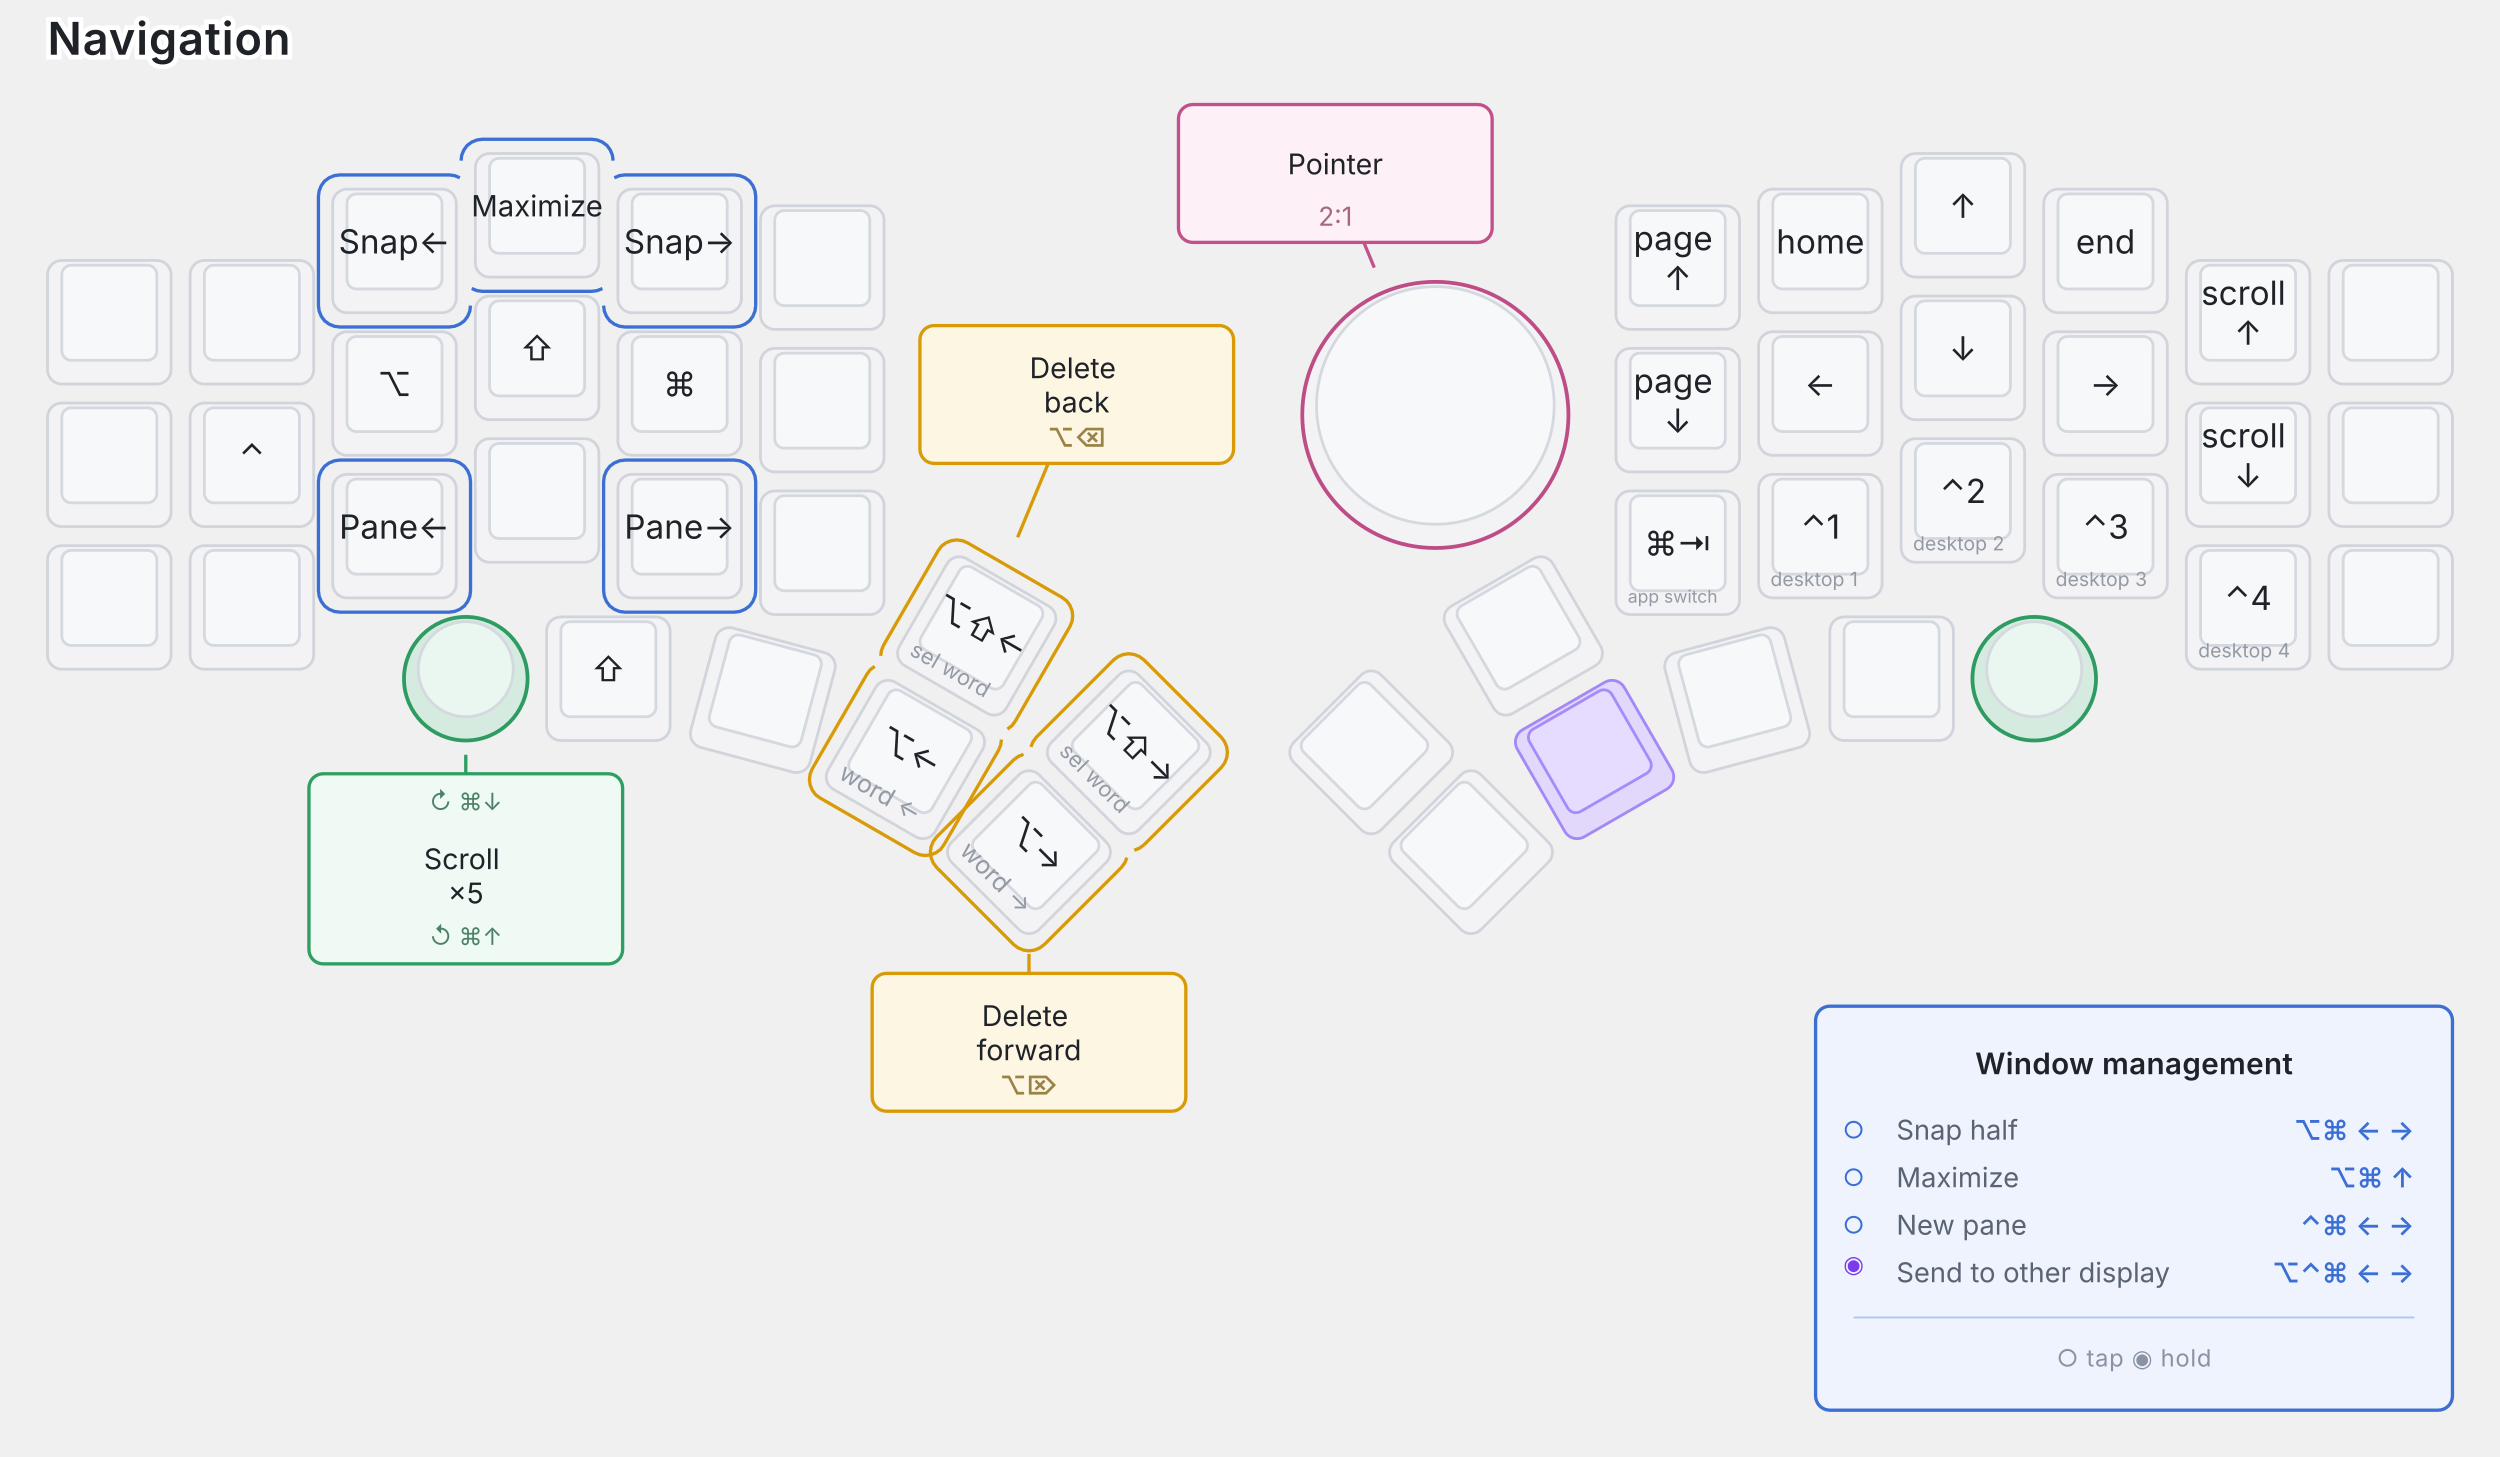
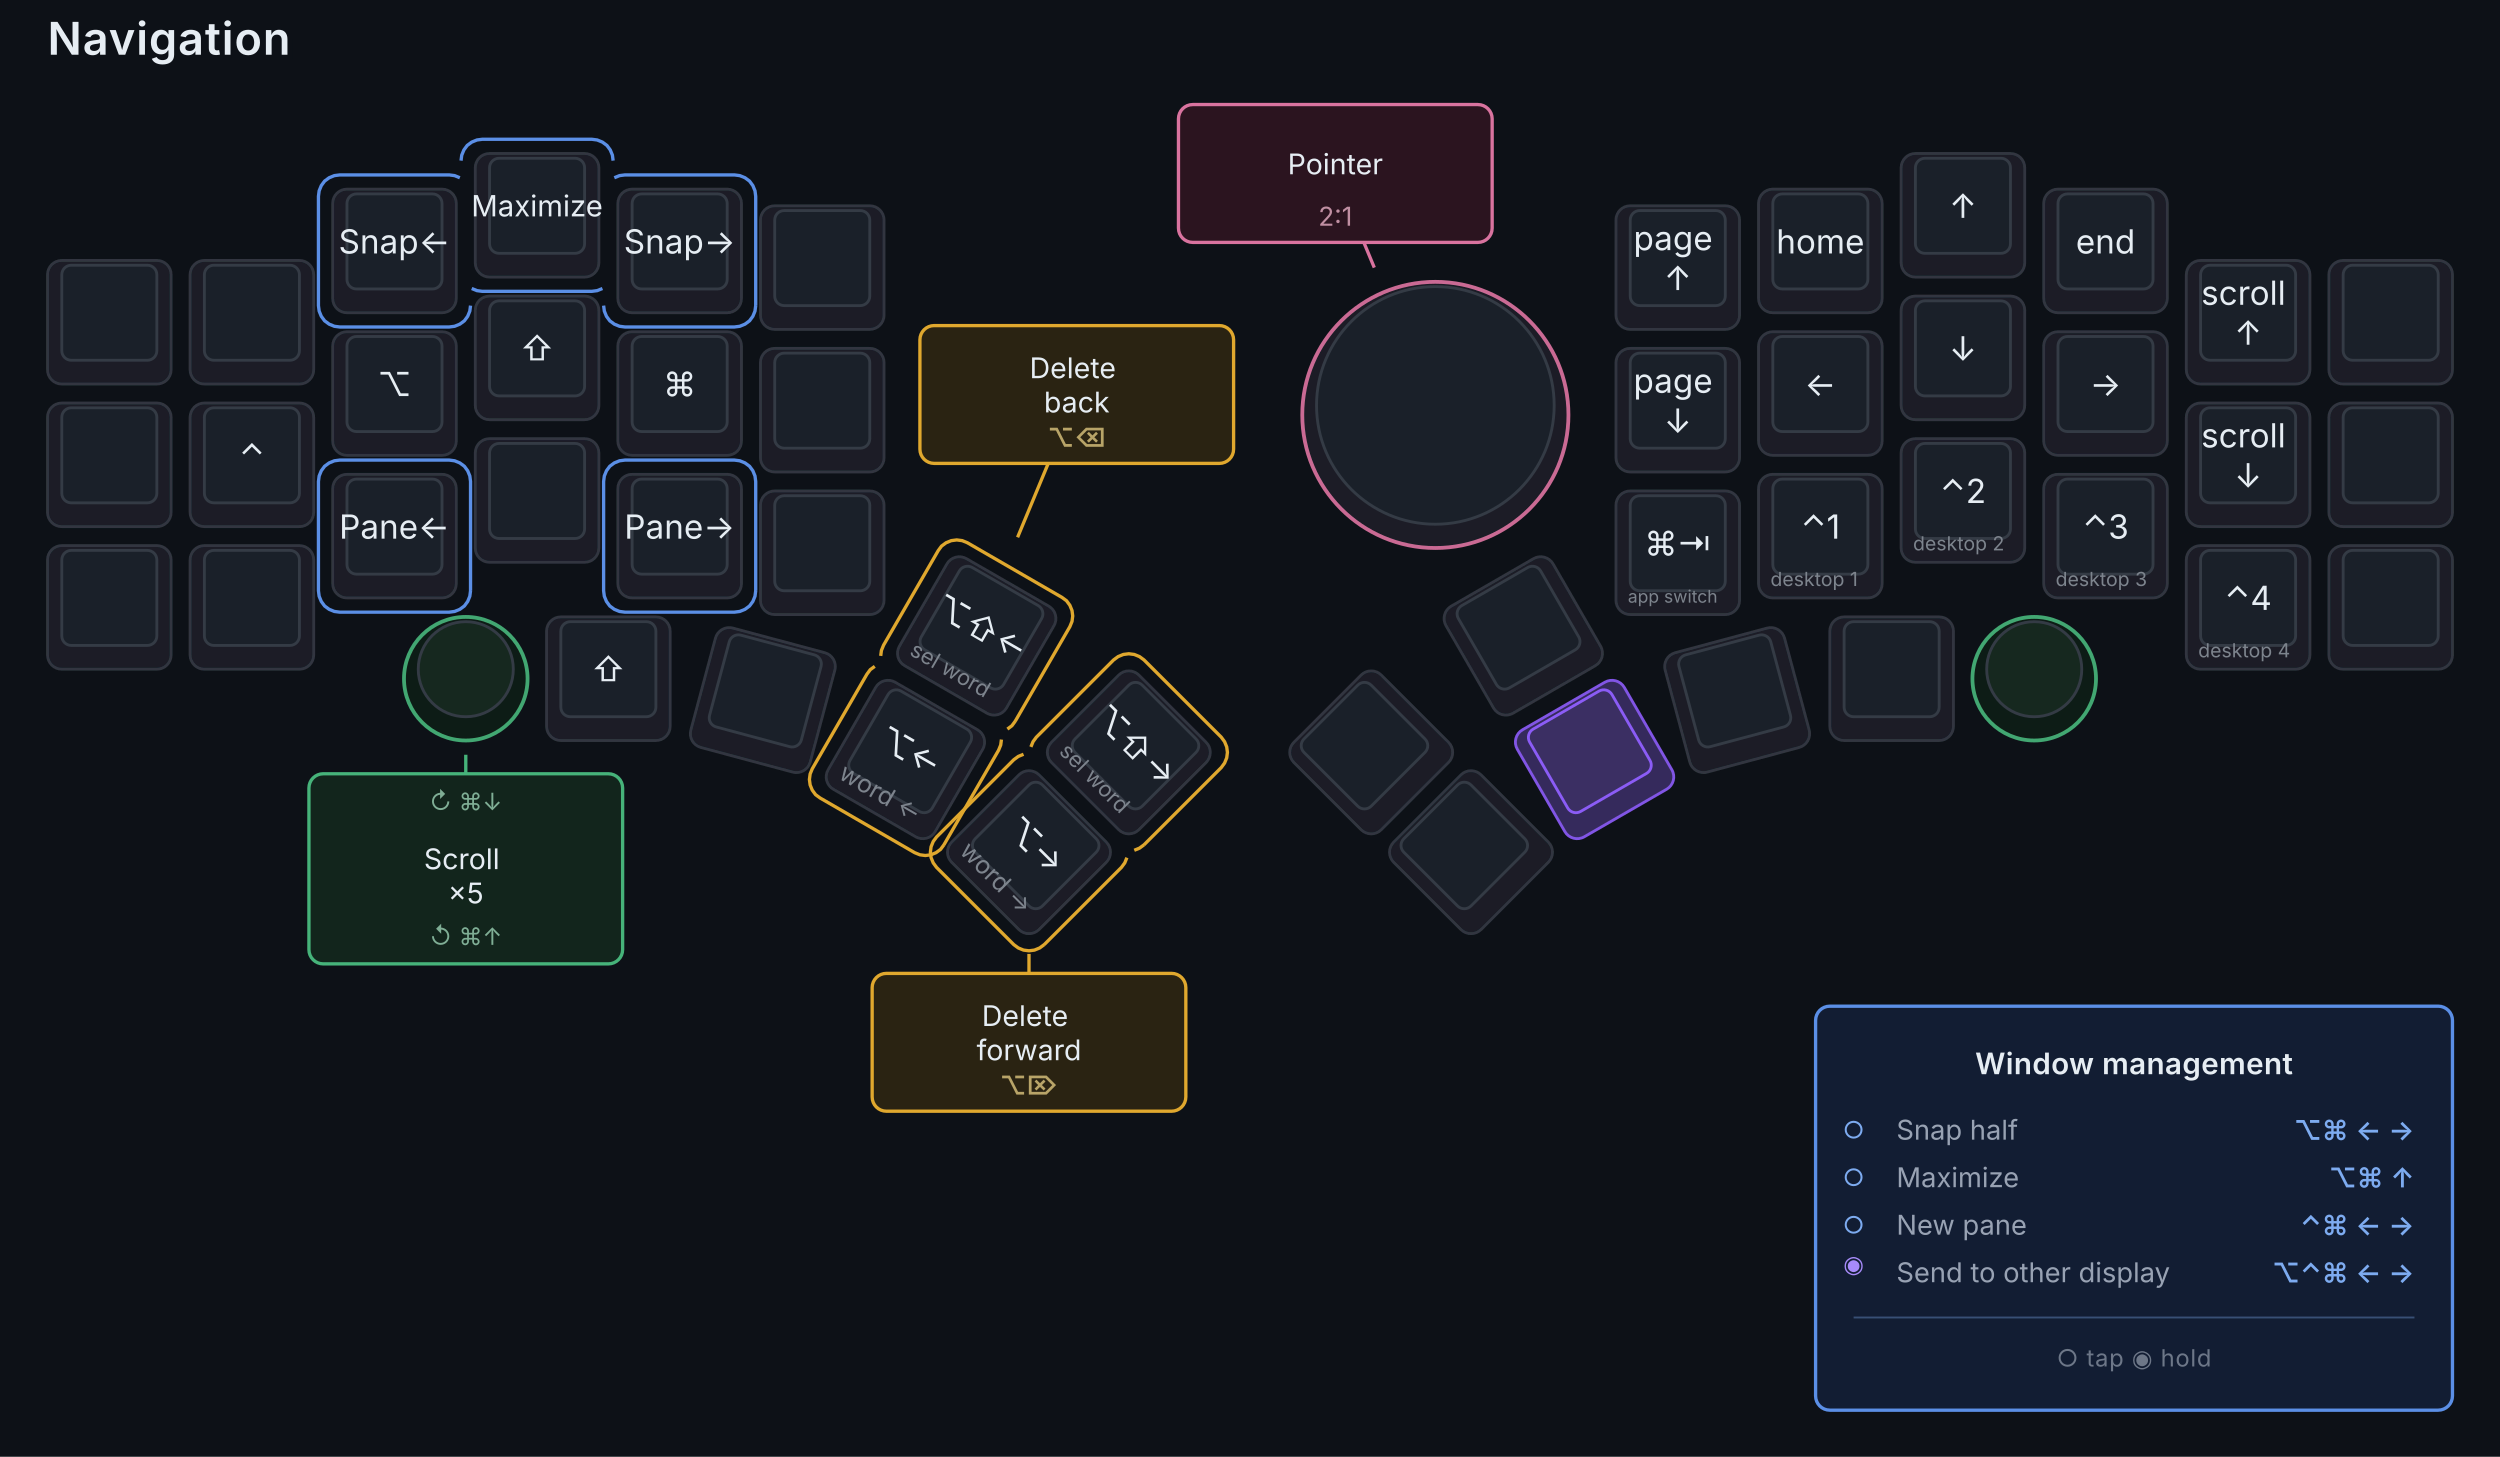
<svg xmlns="http://www.w3.org/2000/svg" width="1052" height="613" viewBox="0 0 1052 613" class="keymap">
  <defs />/* end glyphs */
<style>/* inherit to force styles through use tags */
svg path {
    fill: inherit;
}

/* font and background color specifications */
svg.keymap {
    font-family: SFMono-Regular,Consolas,Liberation Mono,Menlo,monospace;
    font-size: 14px;
    font-kerning: normal;
    text-rendering: optimizeLegibility;
    fill: #24292e;
}

/* default key styling */
rect.key {
    fill: #f6f8fa;
}

rect.key, rect.combo {
    stroke: #c9cccf;
    stroke-width: 1;
}

/* default key side styling, only used is draw_key_sides is set */
rect.side {
    filter: brightness(90%);
}

/* color accent for combo boxes */
rect.combo, rect.combo-separate {
    fill: #cdf;
}

/* color accent for held keys */
rect.held, rect.combo.held {
    fill: #fdd;
}

/* color accent for ghost (optional) keys */
rect.ghost, rect.combo.ghost {
    stroke-dasharray: 4, 4;
    stroke-width: 2;
}

text {
    text-anchor: middle;
    dominant-baseline: middle;
}

/* styling for layer labels */
text.label {
    font-weight: bold;
    text-anchor: start;
    stroke: white;
    stroke-width: 4;
    paint-order: stroke;
}

/* styling for optional footer */
text.footer {
    text-anchor: end;
    dominant-baseline: auto;
    stroke: white;
    stroke-width: 4;
    paint-order: stroke;
}

/* styling for combo tap, and key non-tap label text */
text.combo, text.hold, text.shifted, text.left, text.right, text.tl, text.tr, text.bl, text.br {
    font-size: 11px;
}

text.hold, text.bl, text.br {
    text-anchor: middle;
    dominant-baseline: auto;
}

text.shifted, text.tl, text.tr {
    text-anchor: middle;
    dominant-baseline: hanging;
}

text.left, text.tl, text.bl {
    text-anchor: start;
}

text.right, text.tr, text.br {
    text-anchor: end;
}

text.layer-activator {
    text-decoration: underline;
}

/* styling for hold/shifted label text in combo box */
text.combo.hold, text.combo.shifted, text.combo.left, text.combo.right {
    font-size: 8px;
}

/* lighter symbol for transparent keys */
text.trans {
    fill: #7b7e81;
}

/* styling for combo dendrons */
path.combo {
    stroke-width: 1;
    stroke: gray;
    fill: none;
}

/* Start Tabler Icons Cleanup */
/* cannot use height/width with glyphs */
.icon-tabler &gt; path {
    fill: inherit;
    stroke: inherit;
    stroke-width: 2;
}
/* hide tabler's default box */
.icon-tabler &gt; path[stroke="none"][fill="none"] {
    visibility: hidden;
}
/* End Tabler Icons Cleanup */

- @media (prefers-color-scheme: dark) {
svg.keymap { fill: #d1d6db; }
rect.key { fill: #3f4750; }
rect.key, rect.combo { stroke: #60666c; }
rect.combo, rect.combo-separate { fill: #1f3d7a; }
rect.held, rect.combo.held { fill: #854747; }
text.label, text.footer { stroke: black; }
text.trans { fill: #7e8184; }
path.combo { stroke: #7f7f7f; }

- }
svg.keymap {
  font-family: -apple-system, "SF Pro Text", "Segoe UI", Inter, Helvetica, Arial, sans-serif;
  font-size: 14px;
-   background-color: #ffffff;
-   fill: #1f2328;
-   color: #1f2328;  /* icon glyphs stroke with currentColor */
- }
- rect.key { fill: #f7f8fa; }
- rect.key, rect.combo { stroke: #d5d9df; stroke-width: 1.2; }
- rect.side { filter: brightness(96%); }
+   background-color: #0d1117;
+   fill: #e6edf3;
+   color: #e6edf3;  /* icon glyphs stroke with currentColor */
+ }
+ rect.backdrop { fill: #0d1117; }
+ rect.key { fill: #1a2029; }
+ rect.key, rect.combo { stroke: #343b45; stroke-width: 1.2; }
+ rect.side { filter: brightness(85%); }
/* thumb/layer keys that activate the drawn layer */
- rect.held, rect.combo.held { fill: #e6dcff; stroke: #a78bfa; }
+ rect.held, rect.combo.held { fill: #3b2f63; stroke: #8b5cf6; }
/* combos: one outline around the whole group of keys that triggers them,
   and a legend saying what it does over the keystroke it sends */
- path.combo-outline { stroke: #d99a07; stroke-width: 1.4; fill: none; }
- rect.combo { fill: #fdf6e3; stroke: #d99a07; stroke-width: 1.4; }
+ path.combo-outline { stroke: #e0a82e; stroke-width: 1.4; fill: none; }
+ rect.combo { fill: #2a2312; stroke: #e0a82e; stroke-width: 1.4; }
text.combo.tap { font-size: 12px; transform: translateY(-4px); }
- text.combo.hold { font-size: 11px; fill: #9a8347; transform: translateY(-5px); }
- path.combo-leader { stroke: #d99a07; stroke-width: 1.4; fill: none; }
+ text.combo.hold { font-size: 11px; fill: #b8a468; transform: translateY(-5px); }
+ path.combo-leader { stroke: #e0a82e; stroke-width: 1.4; fill: none; }
/* knobs get the same treatment as combos, in green */
- .knob rect.combo { fill: #eefaf3; stroke: #2f9e63; }
- path.combo-leader.knob { stroke: #2f9e63; }
+ .knob rect.combo { fill: #12251c; stroke: #46b37a; }
+ path.combo-leader.knob { stroke: #46b37a; }
/* the knob card is taller than combo_h, which is what positions these,
   so each line is pushed back out to its own edge */
- .knob text.combo.shifted { fill: #4c8168; font-size: 10px; transform: translateY(-5px); }
- .knob text.combo.hold { fill: #4c8168; font-size: 10px; font-weight: 400; transform: translateY(5px); }
+ .knob text.combo.shifted { fill: #7fae95; font-size: 10px; transform: translateY(-5px); }
+ .knob text.combo.hold { fill: #7fae95; font-size: 10px; font-weight: 400; transform: translateY(5px); }
.knob text.combo.tap { transform: translateY(3px); }
/* what a key does on hold, in the bottom-right corner ... */
- text.br { fill: #7c3aed; font-weight: 600; font-size: 12px; transform: translate(-3px, -3px); }
+ text.br { fill: #a78bfa; font-weight: 600; font-size: 12px; transform: translate(-3px, -3px); }
/* ... and what it is for, bottom-left */
- text.bl { fill: #939aa3; font-size: 10.5px; transform: translate(3px, -3px); }
+ text.bl { fill: #7d848d; font-size: 10.5px; transform: translate(3px, -3px); }
/* rotary encoders: round the keycap into a knob, and pull the clockwise /
   counter-clockwise legends off its edge */
- rect.encoder { rx: 50%; ry: 50%; fill: #e9f7f0; }
- rect.encoder.side { stroke: #2f9e63; stroke-width: 1.6; fill: #d9efe4; }
+ rect.encoder { rx: 50%; ry: 50%; fill: #16281f; }
+ rect.encoder.side { stroke: #46b37a; stroke-width: 1.6; fill: #101c15; }
/* the Cirque trackpad: not a key, drawn as its own round pad */
rect.trackpad { rx: 50%; ry: 50%; }
- rect.trackpad.side { stroke: #c2508a; stroke-width: 1.6; }
- .pad rect.combo { fill: #fdf0f6; stroke: #c2508a; }
- path.combo-leader.pad { stroke: #c2508a; }
- .pad text.combo.hold { fill: #a4677f; font-weight: 400; }
+ rect.trackpad.side { stroke: #d9739f; stroke-width: 1.6; }
+ .pad rect.combo { fill: #2b141f; stroke: #d9739f; }
+ path.combo-leader.pad { stroke: #d9739f; }
+ .pad text.combo.hold { fill: #c08fa2; font-weight: 400; }
/* note cards: a scheme shared by a group of keys, stated once beside them */
- .note rect.combo { fill: #eef3fd; stroke: #3b6fd4; }
- path.combo-outline.note, path.combo-leader.note { stroke: #3b6fd4; }
+ .note rect.combo { fill: #121d33; stroke: #5b8fe6; }
+ path.combo-outline.note, path.combo-leader.note { stroke: #5b8fe6; }
/* class rules, not text-anchor attributes: the sheet sets text-anchor on
   every `text` and a presentation attribute cannot outrank it */
.note text.note-title { font-size: 12.5px; font-weight: 600; letter-spacing: 0.01em; }
- .note text.note-label { font-size: 11.5px; fill: #5a6373; text-anchor: start; }
- .note text.note-chord { font-size: 11.5px; fill: #3b6fd4; font-weight: 600; text-anchor: end; }
+ .note text.note-label { font-size: 11.5px; fill: #98a2b3; text-anchor: start; }
+ .note text.note-chord { font-size: 11.5px; fill: #7dabf0; font-weight: 600; text-anchor: end; }
.note text.note-mark { font-size: 10px; text-anchor: middle; }
- .note text.note-mark.tap { fill: #3b6fd4; }
- .note text.note-mark.hold { fill: #7c3aed; }
- .note path.note-rule { stroke: #3b6fd4; stroke-width: 0.8; opacity: 0.35; }
- .note text.note-key { font-size: 10px; fill: #8a93a3; letter-spacing: 0.03em; }
+ .note text.note-mark.tap { fill: #7dabf0; }
+ .note text.note-mark.hold { fill: #a78bfa; }
+ .note path.note-rule { stroke: #7dabf0; stroke-width: 0.8; opacity: 0.35; }
+ .note text.note-key { font-size: 10px; fill: #6d7788; letter-spacing: 0.03em; }
text.encoder.shifted { transform: translateY(4px); }
text.encoder.hold { transform: translateY(-4px); }
- text.hold { fill: #7c3aed; font-weight: 600; }
- text.shifted { fill: #7c7f88; font-size: 10.5px; transform: translateY(3px); }
- text.trans { fill: #b9bec6; }
+ text.hold { fill: #a78bfa; font-weight: 600; }
+ text.shifted { fill: #8b929c; font-size: 10.5px; transform: translateY(3px); }
+ text.trans { fill: #4d545e; }
text.label { font-size: 19px; font-weight: 600; letter-spacing: 0.02em; }
- path.combo { stroke: #93c5fd; }
- @media (prefers-color-scheme: dark) {
-   svg.keymap { background-color: #0d1117; fill: #e6edf3; color: #e6edf3; }
-   rect.key { fill: #1a2029; }
-   rect.key, rect.combo { stroke: #343b45; }
-   rect.side { filter: brightness(85%); }
-   rect.held, rect.combo.held { fill: #3b2f63; stroke: #8b5cf6; }
-   path.combo-outline, path.combo-leader { stroke: #e0a82e; }
-   rect.combo { fill: #2a2312; stroke: #e0a82e; }
-   text.combo.hold { fill: #b8a468; }
-   .knob rect.combo { fill: #12251c; stroke: #46b37a; }
-   path.combo-leader.knob { stroke: #46b37a; }
-   rect.encoder { fill: #16281f; }
-   rect.encoder.side { stroke: #46b37a; fill: #101c15; }
-   rect.trackpad.side { stroke: #d9739f; }
-   .pad rect.combo { fill: #2b141f; stroke: #d9739f; }
-   path.combo-leader.pad { stroke: #d9739f; }
-   .pad text.combo.hold { fill: #c08fa2; }
-   .note rect.combo { fill: #121d33; stroke: #5b8fe6; }
-   path.combo-outline.note, path.combo-leader.note { stroke: #5b8fe6; }
-   .note text.note-label { fill: #98a2b3; }
-   .note text.note-chord, .note text.note-mark.tap { fill: #7dabf0; }
-   .note text.note-mark.hold { fill: #a78bfa; }
-   .note path.note-rule { stroke: #7dabf0; }
-   .note text.note-key { fill: #6d7788; }
-   .knob text.combo.shifted, .knob text.combo.hold { fill: #7fae95; }
-   text.br { fill: #a78bfa; }
-   text.bl { fill: #7d848d; }
-   text.hold { fill: #a78bfa; }
-   text.shifted { fill: #8b929c; }
-   text.trans { fill: #4d545e; }
-   text.label, text.footer { stroke: #0d1117; }
-   path.combo { stroke: #2f6fb0; }
- }
+ text.label, text.footer { stroke: #0d1117; }
+ path.combo { stroke: #2f6fb0; }
</style>
+   <rect class="backdrop" x="0" y="0" width="1052" height="613" />
  <g transform="translate(20, 0)" class="layer-Navigation">
    <text x="0" y="16" class="label" id="Navigation">Navigation</text>
    <g transform="translate(-4.0, 60.6)">
      <g transform="translate(30, 75)" class="key keypos-0">
        <rect rx="6" ry="6" x="-26" y="-26" width="52" height="52" class="key side" />
        <rect rx="4" ry="4" x="-20" y="-24" width="40" height="40" class="key" />
      </g>
      <g transform="translate(90, 75)" class="key keypos-1">
        <rect rx="6" ry="6" x="-26" y="-26" width="52" height="52" class="key side" />
        <rect rx="4" ry="4" x="-20" y="-24" width="40" height="40" class="key" />
      </g>
      <g transform="translate(150, 45)" class="key keypos-2">
        <rect rx="6" ry="6" x="-26" y="-26" width="52" height="52" class="key side" />
        <rect rx="4" ry="4" x="-20" y="-24" width="40" height="40" class="key" />
        <text x="0" y="-4" class="key tap">Snap←</text>
      </g>
      <g transform="translate(210, 30)" class="key keypos-3">
        <rect rx="6" ry="6" x="-26" y="-26" width="52" height="52" class="key side" />
        <rect rx="4" ry="4" x="-20" y="-24" width="40" height="40" class="key" />
        <text x="0" y="-4" class="key tap">
          <tspan style="font-size: 88%">Maximize</tspan>
        </text>
      </g>
      <g transform="translate(270, 45)" class="key keypos-4">
        <rect rx="6" ry="6" x="-26" y="-26" width="52" height="52" class="key side" />
        <rect rx="4" ry="4" x="-20" y="-24" width="40" height="40" class="key" />
        <text x="0" y="-4" class="key tap">Snap→</text>
      </g>
      <g transform="translate(330, 52)" class="key keypos-5">
        <rect rx="6" ry="6" x="-26" y="-26" width="52" height="52" class="key side" />
        <rect rx="4" ry="4" x="-20" y="-24" width="40" height="40" class="key" />
      </g>
      <g transform="translate(690, 52)" class="key keypos-6">
        <rect rx="6" ry="6" x="-26" y="-26" width="52" height="52" class="key side" />
        <rect rx="4" ry="4" x="-20" y="-24" width="40" height="40" class="key" />
        <text x="0" y="-4" class="key tap">
          <tspan x="0" dy="-0.6em">page</tspan>
          <tspan x="0" dy="1.2em">↑</tspan>
        </text>
      </g>
      <g transform="translate(750, 45)" class="key keypos-7">
        <rect rx="6" ry="6" x="-26" y="-26" width="52" height="52" class="key side" />
        <rect rx="4" ry="4" x="-20" y="-24" width="40" height="40" class="key" />
        <text x="0" y="-4" class="key tap">home</text>
      </g>
      <g transform="translate(810, 30)" class="key keypos-8">
        <rect rx="6" ry="6" x="-26" y="-26" width="52" height="52" class="key side" />
        <rect rx="4" ry="4" x="-20" y="-24" width="40" height="40" class="key" />
        <text x="0" y="-4" class="key tap">↑</text>
      </g>
      <g transform="translate(870, 45)" class="key keypos-9">
        <rect rx="6" ry="6" x="-26" y="-26" width="52" height="52" class="key side" />
        <rect rx="4" ry="4" x="-20" y="-24" width="40" height="40" class="key" />
        <text x="0" y="-4" class="key tap">end</text>
      </g>
      <g transform="translate(930, 75)" class="key keypos-10">
        <rect rx="6" ry="6" x="-26" y="-26" width="52" height="52" class="key side" />
        <rect rx="4" ry="4" x="-20" y="-24" width="40" height="40" class="key" />
        <text x="0" y="-4" class="key tap">
          <tspan x="0" dy="-0.6em">scroll</tspan>
          <tspan x="0" dy="1.2em">↑</tspan>
        </text>
      </g>
      <g transform="translate(990, 75)" class="key keypos-11">
        <rect rx="6" ry="6" x="-26" y="-26" width="52" height="52" class="key side" />
        <rect rx="4" ry="4" x="-20" y="-24" width="40" height="40" class="key" />
      </g>
      <g transform="translate(30, 135)" class="key keypos-12">
        <rect rx="6" ry="6" x="-26" y="-26" width="52" height="52" class="key side" />
        <rect rx="4" ry="4" x="-20" y="-24" width="40" height="40" class="key" />
      </g>
      <g transform="translate(90, 135)" class="key keypos-13">
        <rect rx="6" ry="6" x="-26" y="-26" width="52" height="52" class="key side" />
        <rect rx="4" ry="4" x="-20" y="-24" width="40" height="40" class="key" />
        <text x="0" y="-4" class="key tap">⌃</text>
      </g>
      <g transform="translate(150, 105)" class="key keypos-14">
        <rect rx="6" ry="6" x="-26" y="-26" width="52" height="52" class="key side" />
        <rect rx="4" ry="4" x="-20" y="-24" width="40" height="40" class="key" />
        <text x="0" y="-4" class="key tap">⌥</text>
      </g>
      <g transform="translate(210, 90)" class="key keypos-15">
        <rect rx="6" ry="6" x="-26" y="-26" width="52" height="52" class="key side" />
        <rect rx="4" ry="4" x="-20" y="-24" width="40" height="40" class="key" />
        <text x="0" y="-4" class="key tap">⇧</text>
      </g>
      <g transform="translate(270, 105)" class="key keypos-16">
        <rect rx="6" ry="6" x="-26" y="-26" width="52" height="52" class="key side" />
        <rect rx="4" ry="4" x="-20" y="-24" width="40" height="40" class="key" />
        <text x="0" y="-4" class="key tap">⌘</text>
      </g>
      <g transform="translate(330, 112)" class="key keypos-17">
        <rect rx="6" ry="6" x="-26" y="-26" width="52" height="52" class="key side" />
        <rect rx="4" ry="4" x="-20" y="-24" width="40" height="40" class="key" />
      </g>
      <g transform="translate(690, 112)" class="key keypos-18">
        <rect rx="6" ry="6" x="-26" y="-26" width="52" height="52" class="key side" />
        <rect rx="4" ry="4" x="-20" y="-24" width="40" height="40" class="key" />
        <text x="0" y="-4" class="key tap">
          <tspan x="0" dy="-0.6em">page</tspan>
          <tspan x="0" dy="1.2em">↓</tspan>
        </text>
      </g>
      <g transform="translate(750, 105)" class="key keypos-19">
        <rect rx="6" ry="6" x="-26" y="-26" width="52" height="52" class="key side" />
        <rect rx="4" ry="4" x="-20" y="-24" width="40" height="40" class="key" />
        <text x="0" y="-4" class="key tap">←</text>
      </g>
      <g transform="translate(810, 90)" class="key keypos-20">
        <rect rx="6" ry="6" x="-26" y="-26" width="52" height="52" class="key side" />
        <rect rx="4" ry="4" x="-20" y="-24" width="40" height="40" class="key" />
        <text x="0" y="-4" class="key tap">↓</text>
      </g>
      <g transform="translate(870, 105)" class="key keypos-21">
        <rect rx="6" ry="6" x="-26" y="-26" width="52" height="52" class="key side" />
        <rect rx="4" ry="4" x="-20" y="-24" width="40" height="40" class="key" />
        <text x="0" y="-4" class="key tap">→</text>
      </g>
      <g transform="translate(930, 135)" class="key keypos-22">
        <rect rx="6" ry="6" x="-26" y="-26" width="52" height="52" class="key side" />
        <rect rx="4" ry="4" x="-20" y="-24" width="40" height="40" class="key" />
        <text x="0" y="-4" class="key tap">
          <tspan x="0" dy="-0.6em">scroll</tspan>
          <tspan x="0" dy="1.2em">↓</tspan>
        </text>
      </g>
      <g transform="translate(990, 135)" class="key keypos-23">
        <rect rx="6" ry="6" x="-26" y="-26" width="52" height="52" class="key side" />
        <rect rx="4" ry="4" x="-20" y="-24" width="40" height="40" class="key" />
      </g>
      <g transform="translate(30, 195)" class="key keypos-24">
        <rect rx="6" ry="6" x="-26" y="-26" width="52" height="52" class="key side" />
        <rect rx="4" ry="4" x="-20" y="-24" width="40" height="40" class="key" />
      </g>
      <g transform="translate(90, 195)" class="key keypos-25">
        <rect rx="6" ry="6" x="-26" y="-26" width="52" height="52" class="key side" />
        <rect rx="4" ry="4" x="-20" y="-24" width="40" height="40" class="key" />
      </g>
      <g transform="translate(150, 165)" class="key keypos-26">
        <rect rx="6" ry="6" x="-26" y="-26" width="52" height="52" class="key side" />
        <rect rx="4" ry="4" x="-20" y="-24" width="40" height="40" class="key" />
        <text x="0" y="-4" class="key tap">Pane←</text>
      </g>
      <g transform="translate(210, 150)" class="key keypos-27">
        <rect rx="6" ry="6" x="-26" y="-26" width="52" height="52" class="key side" />
        <rect rx="4" ry="4" x="-20" y="-24" width="40" height="40" class="key" />
      </g>
      <g transform="translate(270, 165)" class="key keypos-28">
        <rect rx="6" ry="6" x="-26" y="-26" width="52" height="52" class="key side" />
        <rect rx="4" ry="4" x="-20" y="-24" width="40" height="40" class="key" />
        <text x="0" y="-4" class="key tap">Pane→</text>
      </g>
      <g transform="translate(330, 172)" class="key keypos-29">
        <rect rx="6" ry="6" x="-26" y="-26" width="52" height="52" class="key side" />
        <rect rx="4" ry="4" x="-20" y="-24" width="40" height="40" class="key" />
      </g>
      <g transform="translate(395, 207) rotate(30.0)" class="key keypos-30">
        <rect rx="6" ry="6" x="-26" y="-26" width="52" height="52" class="key side" />
        <rect rx="4" ry="4" x="-20" y="-24" width="40" height="40" class="key" />
        <text x="0" y="-4" class="key tap">⌥⇧←</text>
        <text x="-24" y="24" class="key bl">
          <tspan style="font-size: 88%">sel word</tspan>
        </text>
      </g>
      <g transform="translate(459, 256) rotate(45.0)" class="key keypos-31">
        <rect rx="6" ry="6" x="-26" y="-26" width="52" height="52" class="key side" />
        <rect rx="4" ry="4" x="-20" y="-24" width="40" height="40" class="key" />
        <text x="0" y="-4" class="key tap">⌥⇧→</text>
        <text x="-24" y="24" class="key bl">
          <tspan style="font-size: 88%">sel word</tspan>
        </text>
      </g>
      <g transform="translate(561, 256) rotate(-45.0)" class="key keypos-32">
        <rect rx="6" ry="6" x="-26" y="-26" width="52" height="52" class="key side" />
        <rect rx="4" ry="4" x="-20" y="-24" width="40" height="40" class="key" />
      </g>
      <g transform="translate(625, 207) rotate(-30.0)" class="key keypos-33">
        <rect rx="6" ry="6" x="-26" y="-26" width="52" height="52" class="key side" />
        <rect rx="4" ry="4" x="-20" y="-24" width="40" height="40" class="key" />
      </g>
      <g transform="translate(690, 172)" class="key keypos-34">
        <rect rx="6" ry="6" x="-26" y="-26" width="52" height="52" class="key side" />
        <rect rx="4" ry="4" x="-20" y="-24" width="40" height="40" class="key" />
        <text x="0" y="-4" class="key tap">⌘⇥</text>
        <text x="-24" y="24" class="key bl">
          <tspan style="font-size: 70%">app switch</tspan>
        </text>
      </g>
      <g transform="translate(750, 165)" class="key keypos-35">
        <rect rx="6" ry="6" x="-26" y="-26" width="52" height="52" class="key side" />
        <rect rx="4" ry="4" x="-20" y="-24" width="40" height="40" class="key" />
        <text x="0" y="-4" class="key tap">⌃1</text>
        <text x="-24" y="24" class="key bl">
          <tspan style="font-size: 78%">desktop 1</tspan>
        </text>
      </g>
      <g transform="translate(810, 150)" class="key keypos-36">
        <rect rx="6" ry="6" x="-26" y="-26" width="52" height="52" class="key side" />
        <rect rx="4" ry="4" x="-20" y="-24" width="40" height="40" class="key" />
        <text x="0" y="-4" class="key tap">⌃2</text>
        <text x="-24" y="24" class="key bl">
          <tspan style="font-size: 78%">desktop 2</tspan>
        </text>
      </g>
      <g transform="translate(870, 165)" class="key keypos-37">
        <rect rx="6" ry="6" x="-26" y="-26" width="52" height="52" class="key side" />
        <rect rx="4" ry="4" x="-20" y="-24" width="40" height="40" class="key" />
        <text x="0" y="-4" class="key tap">⌃3</text>
        <text x="-24" y="24" class="key bl">
          <tspan style="font-size: 78%">desktop 3</tspan>
        </text>
      </g>
      <g transform="translate(930, 195)" class="key keypos-38">
        <rect rx="6" ry="6" x="-26" y="-26" width="52" height="52" class="key side" />
        <rect rx="4" ry="4" x="-20" y="-24" width="40" height="40" class="key" />
        <text x="0" y="-4" class="key tap">⌃4</text>
        <text x="-24" y="24" class="key bl">
          <tspan style="font-size: 78%">desktop 4</tspan>
        </text>
      </g>
      <g transform="translate(990, 195)" class="key keypos-39">
        <rect rx="6" ry="6" x="-26" y="-26" width="52" height="52" class="key side" />
        <rect rx="4" ry="4" x="-20" y="-24" width="40" height="40" class="key" />
      </g>
      <g transform="translate(180, 225)" class="key encoder keypos-40">
        <rect rx="6" ry="6" x="-26" y="-26" width="52" height="52" class="key encoder side" />
        <rect rx="4" ry="4" x="-20" y="-24" width="40" height="40" class="key encoder" />
      </g>
      <g transform="translate(240, 225)" class="key keypos-41">
        <rect rx="6" ry="6" x="-26" y="-26" width="52" height="52" class="key side" />
        <rect rx="4" ry="4" x="-20" y="-24" width="40" height="40" class="key" />
        <text x="0" y="-4" class="key tap">⇧</text>
      </g>
      <g transform="translate(305, 234) rotate(15.0)" class="key keypos-42">
        <rect rx="6" ry="6" x="-26" y="-26" width="52" height="52" class="key side" />
        <rect rx="4" ry="4" x="-20" y="-24" width="40" height="40" class="key" />
      </g>
      <g transform="translate(365, 259) rotate(30.0)" class="key keypos-43">
        <rect rx="6" ry="6" x="-26" y="-26" width="52" height="52" class="key side" />
        <rect rx="4" ry="4" x="-20" y="-24" width="40" height="40" class="key" />
        <text x="0" y="-4" class="key tap">⌥←</text>
        <text x="-24" y="24" class="key bl">word ←</text>
      </g>
      <g transform="translate(417, 298) rotate(45.0)" class="key keypos-44">
        <rect rx="6" ry="6" x="-26" y="-26" width="52" height="52" class="key side" />
        <rect rx="4" ry="4" x="-20" y="-24" width="40" height="40" class="key" />
        <text x="0" y="-4" class="key tap">⌥→</text>
        <text x="-24" y="24" class="key bl">word →</text>
      </g>
      <g transform="translate(603, 298) rotate(-45.0)" class="key keypos-45">
        <rect rx="6" ry="6" x="-26" y="-26" width="52" height="52" class="key side" />
        <rect rx="4" ry="4" x="-20" y="-24" width="40" height="40" class="key" />
      </g>
      <g transform="translate(655, 259) rotate(-30.0)" class="key held keypos-46">
        <rect rx="6" ry="6" x="-26" y="-26" width="52" height="52" class="key held side" />
        <rect rx="4" ry="4" x="-20" y="-24" width="40" height="40" class="key held" />
      </g>
      <g transform="translate(715, 234) rotate(-15.0)" class="key keypos-47">
        <rect rx="6" ry="6" x="-26" y="-26" width="52" height="52" class="key side" />
        <rect rx="4" ry="4" x="-20" y="-24" width="40" height="40" class="key" />
      </g>
      <g transform="translate(780, 225)" class="key keypos-48">
        <rect rx="6" ry="6" x="-26" y="-26" width="52" height="52" class="key side" />
        <rect rx="4" ry="4" x="-20" y="-24" width="40" height="40" class="key" />
      </g>
      <g transform="translate(840, 225)" class="key encoder keypos-49">
        <rect rx="6" ry="6" x="-26" y="-26" width="52" height="52" class="key encoder side" />
        <rect rx="4" ry="4" x="-20" y="-24" width="40" height="40" class="key encoder" />
      </g>
      <g transform="translate(588, 114)" class="key trackpad keypos-50">
        <rect rx="6" ry="6" x="-56" y="-56" width="112" height="112" class="key trackpad side" />
        <rect rx="4" ry="4" x="-50" y="-54" width="100" height="100" class="key trackpad" />
      </g>
      <path d="M180.0,265.0 L180.0,257.0" class="combo-leader knob" />
      <path d="M557.9,41.4 L562.3,52.0" class="combo-leader pad" />
      <path d="M182.0,68.0 L181.7,70.3 L180.8,72.5 L179.4,74.4 L177.5,75.8 L175.3,76.7 L173.0,77.0 L127.0,77.0 L124.7,76.7 L122.5,75.8 L120.6,74.4 L119.2,72.5 L118.3,70.3 L118.0,68.0 L118.0,22.0 L118.3,19.7 L119.2,17.5 L120.6,15.6 L122.5,14.2 L124.7,13.3 L127.0,13.0 L173.0,13.0 L175.3,13.3 L177.5,14.2 M237.5,60.8 L235.3,61.7 L233.0,62.0 L187.0,62.0 L184.7,61.7 L182.5,60.8 M178.0,7.0 L178.3,4.7 L179.2,2.5 L180.6,0.6 L182.5,-0.8 L184.7,-1.7 L187.0,-2.0 L233.0,-2.0 L235.3,-1.7 L237.5,-0.8 L239.4,0.6 L240.8,2.5 L241.7,4.7 L242.0,7.0 M302.0,68.0 L301.7,70.3 L300.8,72.5 L299.4,74.4 L297.5,75.8 L295.3,76.7 L293.0,77.0 L247.0,77.0 L244.7,76.7 L242.5,75.8 L240.6,74.4 L239.2,72.5 L238.3,70.3 L238.0,68.0 M242.5,14.2 L244.7,13.3 L247.0,13.0 L293.0,13.0 L295.3,13.3 L297.5,14.2 L299.4,15.6 L300.8,17.5 L301.7,19.7 L302.0,22.0 L302.0,68.0 M182.0,188.0 L181.7,190.3 L180.8,192.5 L179.4,194.4 L177.5,195.8 L175.3,196.7 L173.0,197.0 L127.0,197.0 L124.7,196.7 L122.5,195.8 L120.6,194.4 L119.2,192.5 L118.3,190.3 L118.0,188.0 L118.0,142.0 L118.3,139.7 L119.2,137.5 L120.6,135.6 L122.5,134.2 L124.7,133.3 L127.0,133.0 L173.0,133.0 L175.3,133.3 L177.5,134.2 L179.4,135.6 L180.8,137.5 L181.7,139.7 L182.0,142.0 L182.0,188.0 M302.0,188.0 L301.7,190.3 L300.8,192.5 L299.4,194.4 L297.5,195.8 L295.3,196.7 L293.0,197.0 L247.0,197.0 L244.7,196.7 L242.5,195.8 L240.6,194.4 L239.2,192.5 L238.3,190.3 L238.0,188.0 L238.0,142.0 L238.3,139.7 L239.2,137.5 L240.6,135.6 L242.5,134.2 L244.7,133.3 L247.0,133.0 L293.0,133.0 L295.3,133.3 L297.5,134.2 L299.4,135.6 L300.8,137.5 L301.7,139.7 L302.0,142.0 L302.0,188.0" class="combo-outline note" />
      <path d="M411.2,242.9 L409.8,244.8 L407.9,246.2 M354.6,215.4 L354.9,213.1 L355.8,210.9 L378.8,171.1 L380.2,169.2 L382.1,167.8 L384.3,166.9 L386.6,166.6 L388.9,166.9 L391.1,167.8 L430.9,190.8 L432.8,192.2 L434.2,194.1 L435.1,196.3 L435.4,198.6 L435.1,200.9 L434.2,203.1 L411.2,242.9 M381.2,294.9 L379.8,296.8 L377.9,298.2 L375.7,299.1 L373.4,299.4 L371.1,299.1 L368.9,298.2 L329.1,275.2 L327.2,273.8 L325.8,271.9 L324.9,269.7 L324.6,267.4 L324.9,265.1 L325.8,262.9 L348.8,223.1 L350.2,221.2 L352.1,219.8 M405.4,250.6 L405.1,252.9 L404.2,255.1 L381.2,294.9" class="combo-outline" />
      <path d="M425.1,134.4 L412.2,165.5" class="combo-leader" />
      <path d="M465.4,294.9 L463.5,296.3 L461.3,297.2 M417.8,253.7 L418.7,251.5 L420.1,249.6 L452.6,217.1 L454.5,215.7 L456.7,214.8 L459.0,214.5 L461.3,214.8 L463.5,215.7 L465.4,217.1 L497.9,249.6 L499.3,251.5 L500.2,253.7 L500.5,256.0 L500.2,258.3 L499.3,260.5 L497.9,262.4 L465.4,294.9 M423.4,336.9 L421.5,338.3 L419.3,339.2 L417.0,339.5 L414.7,339.2 L412.5,338.3 L410.6,336.9 L378.1,304.4 L376.7,302.5 L375.8,300.3 L375.5,298.0 L375.8,295.7 L376.7,293.5 L378.1,291.6 L410.6,259.1 L412.5,257.7 L414.7,256.8 M458.2,300.3 L457.3,302.5 L455.9,304.4 L423.4,336.9" class="combo-outline" />
      <path d="M417.0,349.0 L417.0,340.8" class="combo-leader" />
      <g class="combo combopos-0" transform="translate(57.1,-127.6)">
        <rect rx="6" ry="6" x="314" y="204" width="132" height="58" class="combo" />
        <text x="380" y="233" class="combo tap">
          <tspan x="380" dy="-0.6em">Delete</tspan>
          <tspan x="380" dy="1.2em">back</tspan>
        </text>
        <text x="380" y="260" class="combo hold">⌥⌫</text>
      </g>
      <g class="combo combopos-1" transform="translate(-21.0,101.0)">
        <rect rx="6" ry="6" x="372" y="248" width="132" height="58" class="combo" />
        <text x="438" y="277" class="combo tap">
          <tspan x="438" dy="-0.6em">Delete</tspan>
          <tspan x="438" dy="1.2em">forward</tspan>
        </text>
        <text x="438" y="304" class="combo hold">⌥⌦</text>
      </g>
      <g class="combo knob combopos-2" transform="translate(0.0,80.0)">
        <rect rx="6" ry="6" x="114" y="185" width="132" height="80" class="combo knob" />
        <text x="180" y="225" class="combo knob tap">
          <tspan x="180" dy="-0.6em">Scroll</tspan>
          <tspan x="180" dy="1.2em">×5</tspan>
        </text>
        <text x="180" y="252" class="combo knob hold">↺ ⌘↑</text>
        <text x="180" y="198" class="combo knob shifted">↻ ⌘↓</text>
      </g>
      <g class="combo pad combopos-3" transform="translate(-42.1,-101.6)">
        <rect rx="6" ry="6" x="522" y="85" width="132" height="58" class="combo pad" />
        <text x="588" y="114" class="combo pad tap">Pointer</text>
        <text x="588" y="141" class="combo pad hold">2:1</text>
      </g>
      <g class="combo note combopos-4" transform="translate(672.0,357.8)">
        <rect rx="6" ry="6" x="76" y="5" width="268" height="170" class="combo" />
        <text x="210" y="29" class="note-title">Window management</text>
        <text x="92" y="57" class="note-mark tap">○</text>
        <text x="110" y="57" class="note-label">Snap half</text>
        <text x="328" y="57" class="note-chord">⌥⌘ ← →</text>
        <text x="92" y="77" class="note-mark tap">○</text>
        <text x="110" y="77" class="note-label">Maximize</text>
        <text x="328" y="77" class="note-chord">⌥⌘ ↑</text>
        <text x="92" y="97" class="note-mark tap">○</text>
        <text x="110" y="97" class="note-label">New pane</text>
        <text x="328" y="97" class="note-chord">⌃⌘ ← →</text>
        <text x="92" y="117" class="note-mark hold">◉</text>
        <text x="110" y="117" class="note-label">Send to other display</text>
        <text x="328" y="117" class="note-chord">⌥⌃⌘ ← →</text>
        <path d="M92,136 L328,136" class="note-rule" />
        <text x="210" y="153" class="note-key">○ tap   ◉ hold</text>
      </g>
    </g>
  </g>
</svg>
